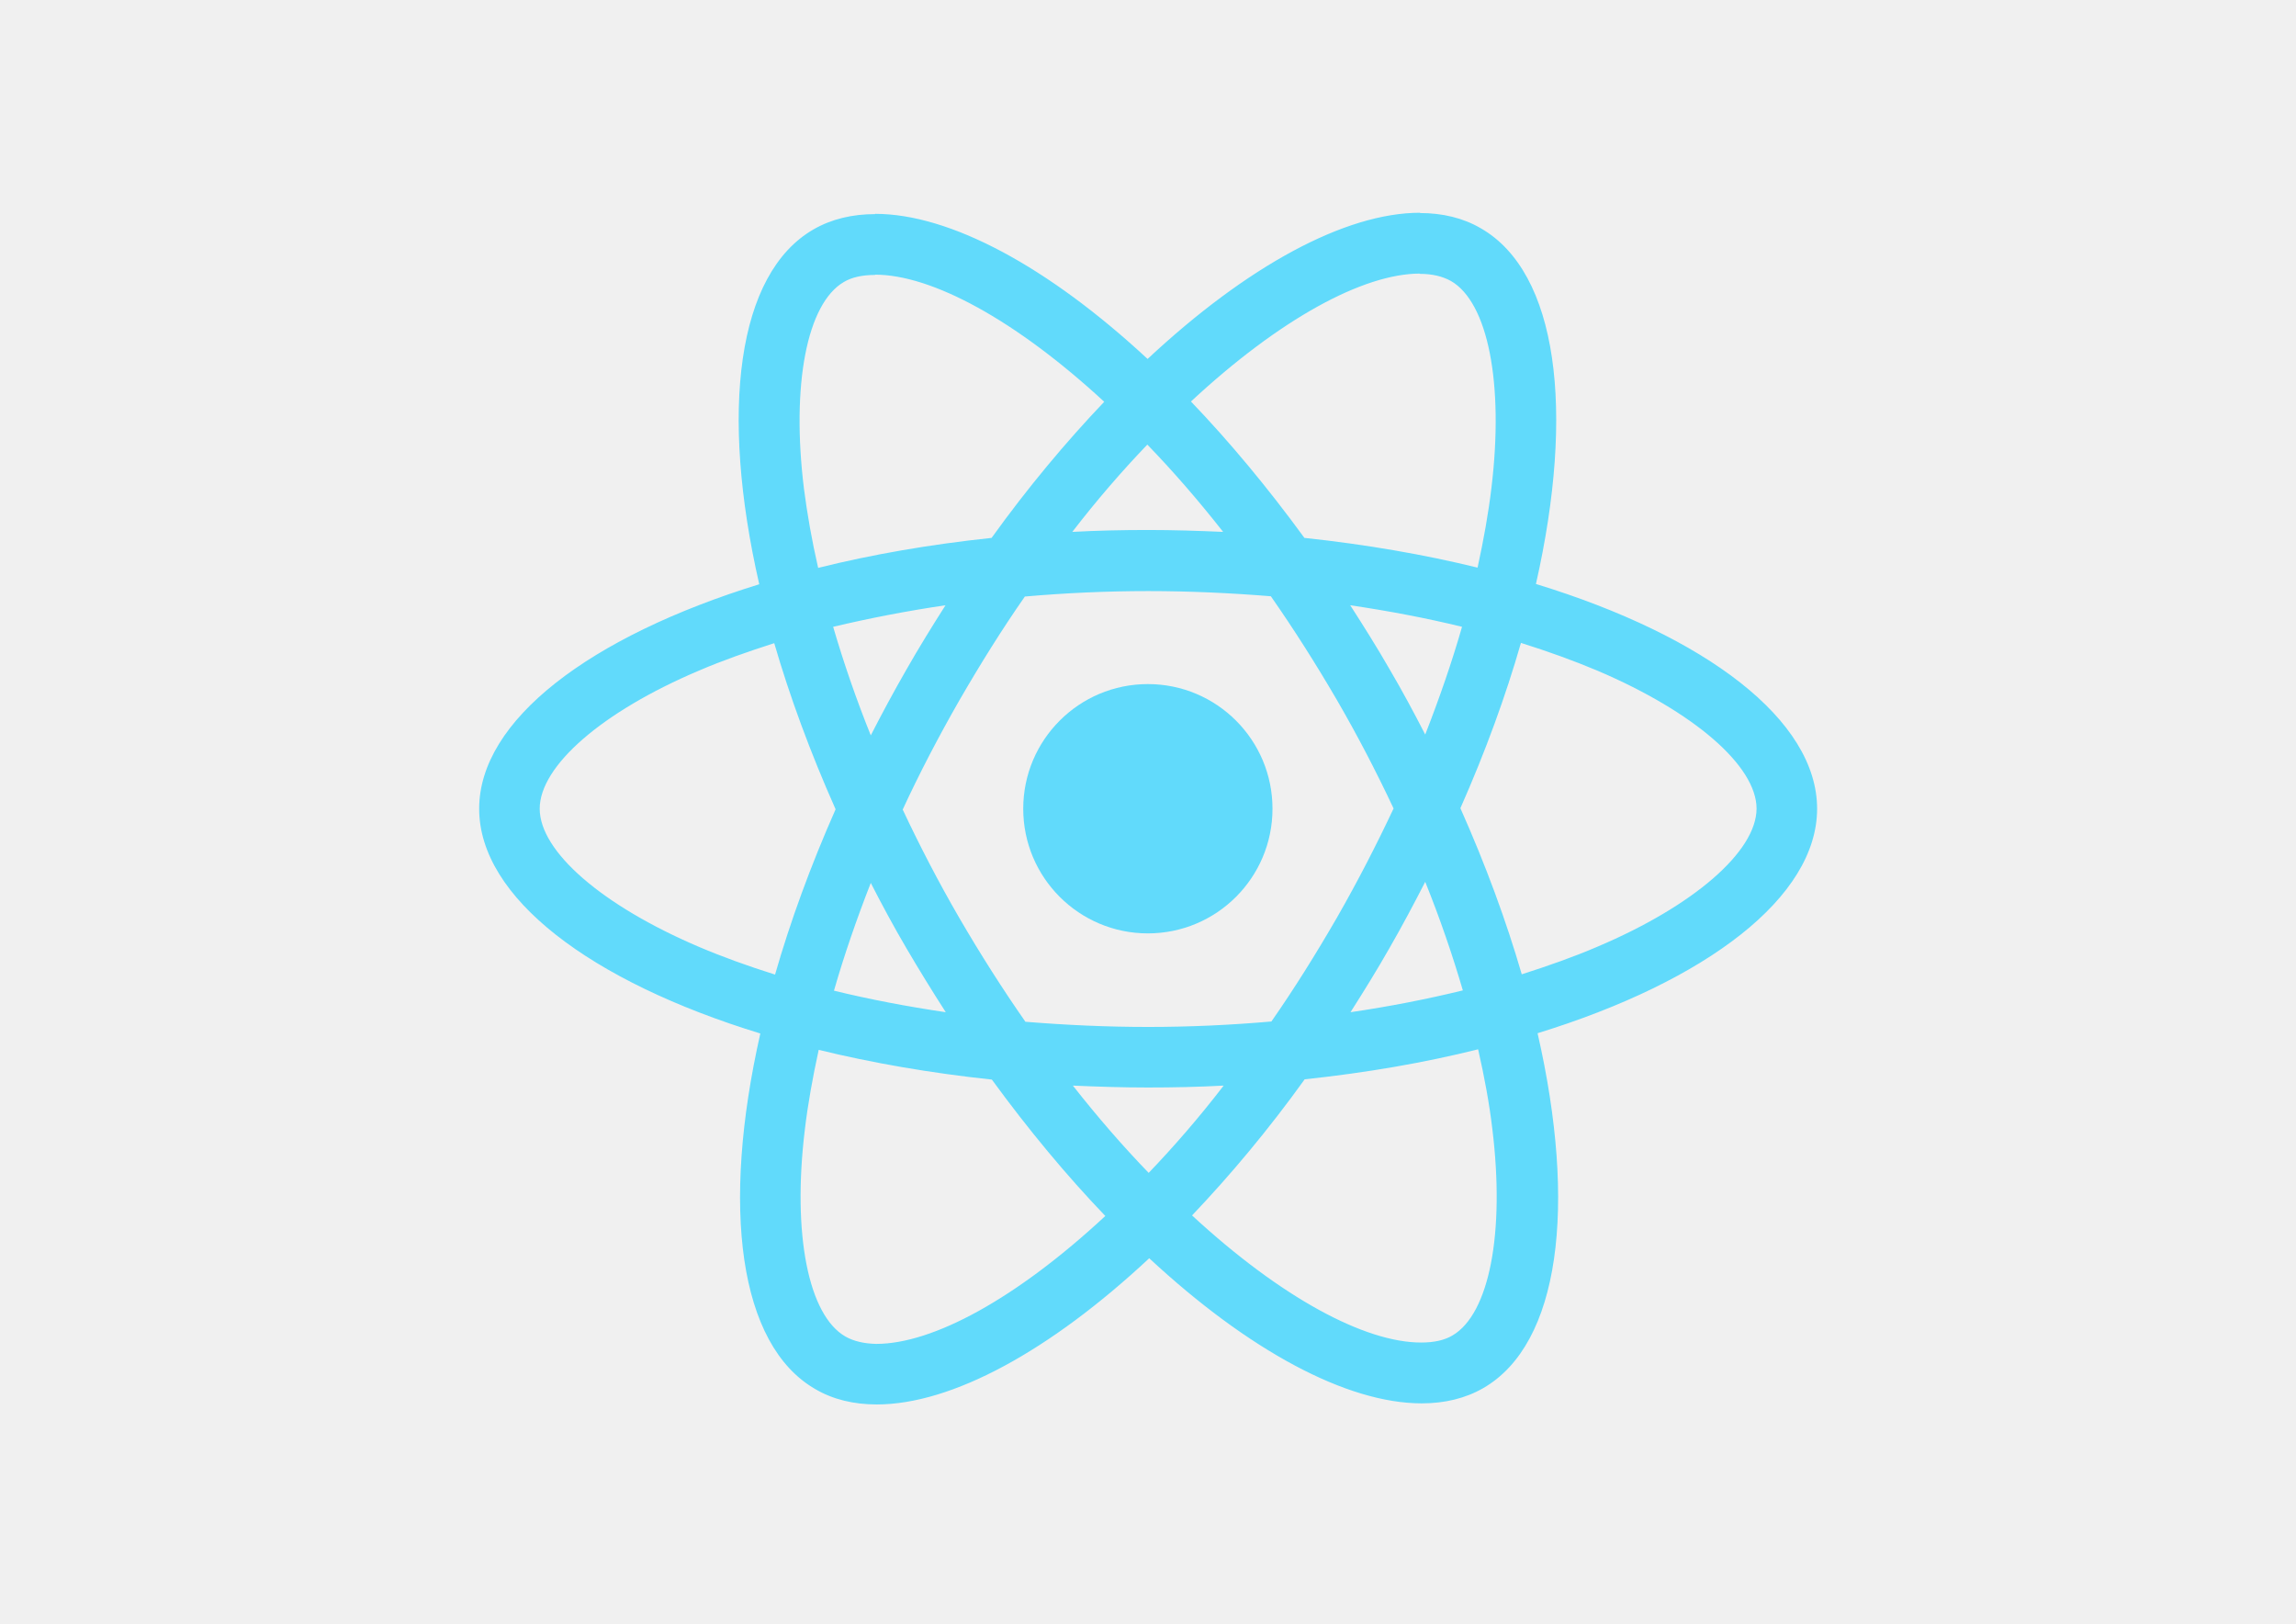
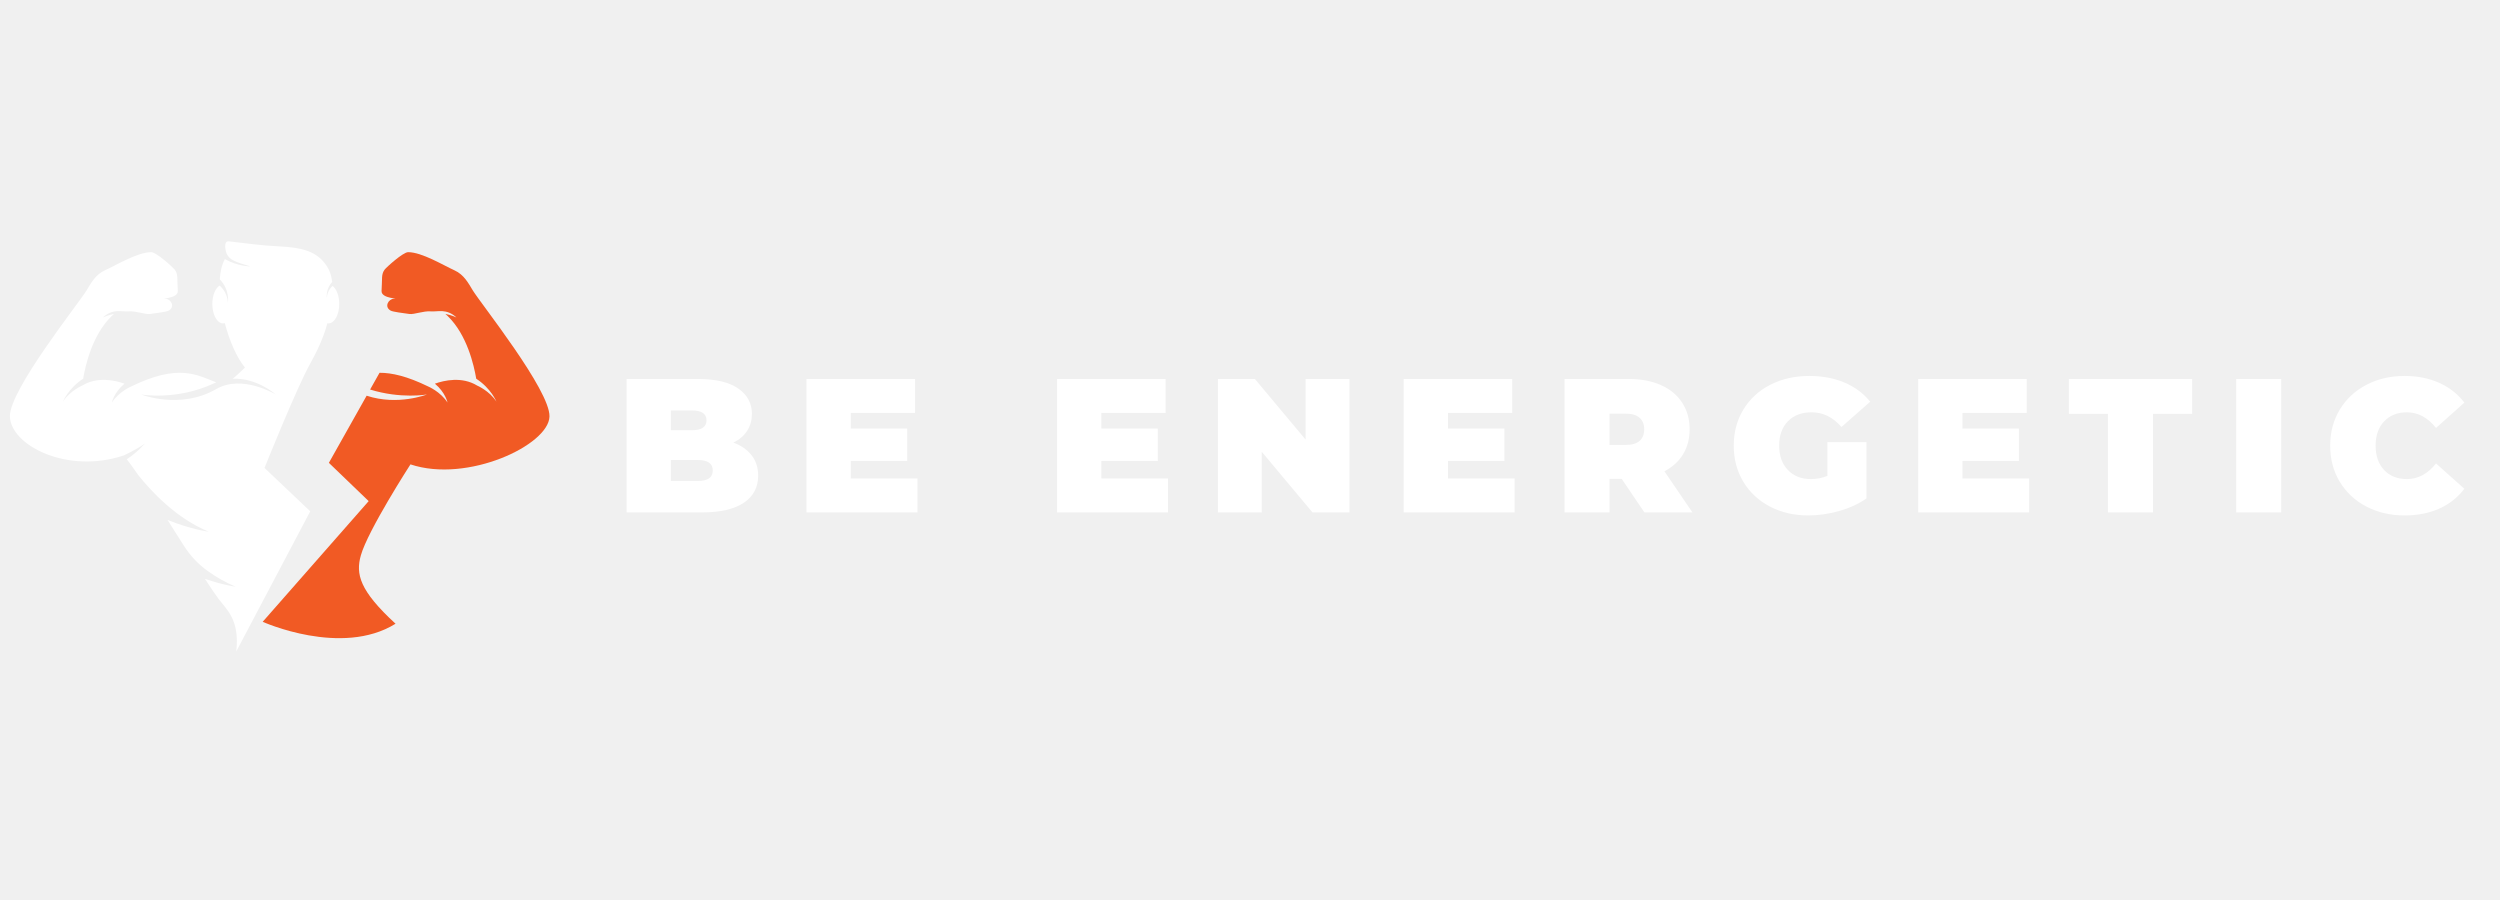
- <svg xmlns="http://www.w3.org/2000/svg" viewBox="0 0 841.9 595.3">
-   <g fill="#61DAFB">
-     <path d="M666.3 296.5c0-32.5-40.7-63.3-103.1-82.4 14.4-63.6 8-114.2-20.2-130.4-6.5-3.8-14.1-5.6-22.4-5.6v22.3c4.6 0 8.3.9 11.4 2.6 13.6 7.8 19.5 37.5 14.9 75.7-1.1 9.4-2.9 19.3-5.1 29.4-19.6-4.8-41-8.5-63.5-10.9-13.5-18.5-27.5-35.3-41.6-50 32.6-30.3 63.2-46.9 84-46.9V78c-27.5 0-63.5 19.6-99.9 53.6-36.4-33.8-72.4-53.2-99.9-53.2v22.3c20.7 0 51.4 16.5 84 46.6-14 14.7-28 31.4-41.3 49.9-22.6 2.4-44 6.1-63.6 11-2.3-10-4-19.7-5.2-29-4.7-38.2 1.1-67.9 14.6-75.8 3-1.8 6.9-2.6 11.5-2.6V78.5c-8.4 0-16 1.8-22.6 5.6-28.1 16.2-34.4 66.7-19.9 130.1-62.2 19.2-102.7 49.9-102.7 82.3 0 32.5 40.7 63.3 103.1 82.4-14.4 63.6-8 114.2 20.2 130.4 6.5 3.8 14.1 5.6 22.5 5.6 27.5 0 63.5-19.6 99.9-53.6 36.4 33.8 72.4 53.2 99.9 53.2 8.4 0 16-1.8 22.6-5.6 28.1-16.2 34.4-66.7 19.9-130.1 62-19.1 102.5-49.9 102.5-82.3zm-130.2-66.7c-3.7 12.9-8.3 26.2-13.5 39.5-4.1-8-8.4-16-13.1-24-4.6-8-9.5-15.8-14.4-23.4 14.2 2.1 27.9 4.7 41 7.9zm-45.8 106.5c-7.8 13.5-15.8 26.3-24.1 38.2-14.9 1.3-30 2-45.2 2-15.1 0-30.2-.7-45-1.9-8.3-11.9-16.4-24.6-24.2-38-7.6-13.1-14.5-26.4-20.8-39.8 6.2-13.4 13.2-26.8 20.7-39.9 7.8-13.5 15.8-26.3 24.1-38.2 14.9-1.3 30-2 45.2-2 15.1 0 30.2.7 45 1.9 8.3 11.9 16.4 24.6 24.2 38 7.6 13.1 14.5 26.4 20.8 39.8-6.3 13.4-13.2 26.8-20.7 39.9zm32.3-13c5.4 13.4 10 26.8 13.8 39.8-13.1 3.2-26.9 5.9-41.2 8 4.9-7.7 9.8-15.6 14.4-23.7 4.6-8 8.9-16.1 13-24.1zM421.2 430c-9.3-9.6-18.6-20.3-27.8-32 9 .4 18.2.7 27.5.7 9.4 0 18.7-.2 27.8-.7-9 11.7-18.3 22.4-27.5 32zm-74.4-58.9c-14.2-2.1-27.9-4.7-41-7.9 3.7-12.9 8.3-26.2 13.5-39.5 4.1 8 8.4 16 13.1 24 4.7 8 9.5 15.8 14.4 23.4zM420.7 163c9.3 9.6 18.6 20.3 27.8 32-9-.4-18.2-.7-27.5-.7-9.4 0-18.7.2-27.8.7 9-11.7 18.3-22.4 27.5-32zm-74 58.9c-4.9 7.7-9.8 15.6-14.4 23.7-4.6 8-8.9 16-13 24-5.4-13.4-10-26.8-13.8-39.8 13.1-3.1 26.9-5.8 41.2-7.9zm-90.5 125.2c-35.4-15.1-58.3-34.9-58.3-50.6 0-15.7 22.9-35.6 58.3-50.6 8.6-3.7 18-7 27.7-10.1 5.7 19.6 13.2 40 22.5 60.9-9.2 20.8-16.6 41.1-22.2 60.6-9.9-3.1-19.3-6.5-28-10.2zM310 490c-13.6-7.8-19.5-37.5-14.9-75.7 1.1-9.4 2.9-19.3 5.1-29.4 19.6 4.8 41 8.5 63.5 10.9 13.5 18.5 27.5 35.3 41.6 50-32.6 30.3-63.2 46.9-84 46.9-4.5-.1-8.3-1-11.3-2.7zm237.2-76.2c4.7 38.2-1.1 67.9-14.6 75.8-3 1.8-6.9 2.6-11.5 2.6-20.7 0-51.4-16.5-84-46.6 14-14.7 28-31.4 41.3-49.9 22.6-2.4 44-6.1 63.6-11 2.3 10.1 4.1 19.8 5.2 29.1zm38.5-66.7c-8.6 3.7-18 7-27.7 10.1-5.7-19.6-13.2-40-22.5-60.9 9.2-20.8 16.6-41.1 22.2-60.6 9.9 3.1 19.3 6.5 28.1 10.2 35.4 15.1 58.3 34.9 58.3 50.6-.1 15.7-23 35.6-58.4 50.6zM320.8 78.4z" />
-     <circle cx="420.9" cy="296.5" r="45.7" />
-     <path d="M520.5 78.1z" />
+ <svg xmlns="http://www.w3.org/2000/svg" width="250" zoomAndPan="magnify" viewBox="0 0 375 67.5" height="90" preserveAspectRatio="xMidYMid meet" version="1.0">
+   <defs>
+     <g />
+     <clipPath id="b068270b55">
+       <path d="M 1.379 2.328 L 51 2.328 L 51 64 L 1.379 64 Z M 1.379 2.328 " clip-rule="nonzero" />
+     </clipPath>
+     <clipPath id="3de1f76b6f">
+       <path d="M 39 4 L 82.527 4 L 82.527 62 L 39 62 Z M 39 4 " clip-rule="nonzero" />
+     </clipPath>
+   </defs>
+   <g clip-path="url(#b068270b55)">
+     <path fill="#ffffff" d="M 46.535 42.945 L 39.676 36.441 C 39.676 36.441 44.457 24.512 46.535 20.777 C 47.426 19.18 48.488 17.074 49.102 14.746 C 49.156 14.758 49.211 14.762 49.266 14.762 C 50.164 14.762 50.887 13.453 50.887 11.844 C 50.887 10.629 50.48 9.59 49.895 9.148 C 49.895 9.148 49.082 9.75 49.031 10.926 C 49.031 10.926 48.805 9.645 49.828 8.547 C 49.652 7.254 49.34 6.496 48.574 5.562 C 47.207 3.91 45.121 3.359 41.953 3.215 C 38.98 3.074 36.84 2.723 34.324 2.449 C 33.457 2.352 33.828 4.023 34.062 4.426 C 34.527 5.242 35.191 5.512 37.559 6.211 C 37.559 6.211 35.664 6.207 33.73 5.117 C 33.289 5.91 33.047 6.957 32.965 8.145 C 34.516 9.754 34.184 11.66 34.184 11.66 C 34.105 9.957 32.93 9.086 32.93 9.086 C 32.301 9.488 31.848 10.57 31.848 11.844 C 31.848 13.453 32.574 14.762 33.469 14.762 C 33.555 14.762 33.641 14.75 33.723 14.727 C 34.422 17.398 35.52 19.898 36.742 21.383 C 36.094 22.012 35.477 22.609 34.898 23.062 C 38.535 22.895 41.367 25.422 41.367 25.422 C 41.367 25.422 36.332 22.348 32.434 24.609 C 27.031 27.742 21.168 25.422 21.168 25.422 C 21.168 25.422 26.465 26.379 32.074 23.762 C 32.191 23.707 32.312 23.652 32.434 23.605 C 29.496 22.469 26.77 20.762 19.672 24.223 C 19.672 24.223 17.832 24.996 16.781 26.633 C 16.781 26.633 17.066 25.145 18.672 23.801 C 17.266 23.301 14.613 22.695 12.332 24.086 C 12.332 24.086 10.492 24.863 9.438 26.5 C 9.438 26.5 10.238 24.508 12.473 23.059 C 12.812 21.035 13.855 16.477 16.73 13.68 C 16.863 13.547 16.984 13.434 17.102 13.336 C 16.18 13.508 15.434 13.875 15.434 13.875 C 16.93 12.48 18.27 13.043 19.25 12.957 C 20.406 12.859 21.793 13.453 22.5 13.348 C 23.449 13.207 24.941 13.043 25.309 12.84 C 26.328 12.266 25.629 11.094 24.828 11.059 C 23.781 11.008 26.754 11.09 26.672 9.883 C 26.543 8.016 26.754 7.422 26.207 6.688 C 25.957 6.359 23.453 4.074 22.684 4.074 C 20.605 4.082 17.434 6.031 15.73 6.801 C 14.289 7.453 13.625 8.77 12.988 9.809 C 11.777 11.797 1.379 24.793 1.484 28.73 C 1.602 33.012 10.031 37.422 18.578 34.562 C 18.578 34.562 20.609 33.617 21.738 32.773 C 21.738 32.773 20.52 34.191 19.016 35.133 C 19.5 35.746 20.07 36.547 20.707 37.473 C 22.738 40.027 26.48 44.023 31.309 46.004 C 31.309 46.004 28.723 45.684 25.133 44.246 C 25.941 45.516 26.754 46.805 27.543 48.051 C 28.508 49.578 29.754 50.914 31.23 51.953 C 32.492 52.848 33.875 53.648 35.363 54.258 C 35.363 54.258 33.5 54.027 30.742 53.078 C 31.578 54.367 32.281 55.414 32.773 56.07 C 33.988 57.688 35.977 59.199 35.441 63.965 L 46.535 42.945 " fill-opacity="1" fill-rule="nonzero" />
+   </g>
+   <g clip-path="url(#3de1f76b6f)">
+     <path fill="#f15a24" d="M 70.918 9.809 C 70.281 8.77 69.617 7.453 68.176 6.801 C 66.473 6.031 63.301 4.082 61.223 4.074 C 60.453 4.074 57.945 6.359 57.699 6.688 C 57.152 7.422 57.363 8.016 57.234 9.883 C 57.152 11.09 60.125 11.008 59.078 11.059 C 58.277 11.094 57.578 12.266 58.598 12.84 C 58.965 13.043 60.457 13.207 61.406 13.348 C 62.113 13.453 63.5 12.859 64.656 12.957 C 65.637 13.043 66.977 12.48 68.473 13.875 C 68.473 13.875 67.727 13.508 66.805 13.336 C 66.918 13.434 67.043 13.547 67.176 13.68 C 70.051 16.477 71.094 21.035 71.434 23.059 C 73.668 24.508 74.465 26.5 74.465 26.5 C 73.414 24.863 71.574 24.086 71.574 24.086 C 69.293 22.695 66.641 23.301 65.234 23.801 C 66.84 25.145 67.125 26.633 67.125 26.633 C 66.074 24.996 64.234 24.223 64.234 24.223 C 61.062 22.676 58.766 22.16 56.93 22.168 L 55.516 24.68 C 60.156 26.121 64.039 25.422 64.039 25.422 C 64.039 25.422 59.668 27.148 54.996 25.605 L 49.332 35.676 L 55.301 41.418 L 39.402 59.52 C 39.402 59.52 51.227 64.848 59.332 59.809 C 53.891 54.809 53.352 52.344 54.121 49.578 C 55.164 45.824 61.57 35.906 61.57 35.906 C 70.113 38.766 82.305 33.012 82.422 28.73 C 82.527 24.793 72.129 11.797 70.918 9.809 " fill-opacity="1" fill-rule="nonzero" />
+   </g>
+   <g fill="#ffffff" fill-opacity="1">
+     <g transform="translate(92.36705, 43.11265)">
+       <g>
+         <path d="M 17.641 -10.469 C 18.828 -10.031 19.742 -9.391 20.391 -8.547 C 21.035 -7.711 21.359 -6.703 21.359 -5.516 C 21.359 -3.766 20.633 -2.406 19.188 -1.438 C 17.738 -0.477 15.641 0 12.891 0 L 1.625 0 L 1.625 -20.016 L 12.328 -20.016 C 14.992 -20.016 17.008 -19.535 18.375 -18.578 C 19.738 -17.629 20.422 -16.363 20.422 -14.781 C 20.422 -13.844 20.188 -13.004 19.719 -12.266 C 19.25 -11.523 18.555 -10.926 17.641 -10.469 Z M 8.266 -15.297 L 8.266 -12.328 L 11.406 -12.328 C 12.875 -12.328 13.609 -12.82 13.609 -13.812 C 13.609 -14.801 12.875 -15.297 11.406 -15.297 Z M 12.328 -4.719 C 13.805 -4.719 14.547 -5.242 14.547 -6.297 C 14.547 -7.336 13.805 -7.859 12.328 -7.859 L 8.266 -7.859 L 8.266 -4.719 Z M 12.328 -4.719 " />
+       </g>
+     </g>
+   </g>
+   <g fill="#ffffff" fill-opacity="1">
+     <g transform="translate(119.349, 43.11265)">
+       <g>
+         <path d="M 18.266 -5.094 L 18.266 0 L 1.625 0 L 1.625 -20.016 L 17.906 -20.016 L 17.906 -14.922 L 8.266 -14.922 L 8.266 -12.578 L 16.734 -12.578 L 16.734 -7.719 L 8.266 -7.719 L 8.266 -5.094 Z M 18.266 -5.094 " />
+       </g>
+     </g>
+   </g>
+   <g fill="#ffffff" fill-opacity="1">
+     <g transform="translate(143.4729, 43.11265)">
+       <g />
+     </g>
+   </g>
+   <g fill="#ffffff" fill-opacity="1">
+     <g transform="translate(156.9367, 43.11265)">
+       <g>
+         <path d="M 18.266 -5.094 L 18.266 0 L 1.625 0 L 1.625 -20.016 L 17.906 -20.016 L 17.906 -14.922 L 8.266 -14.922 L 8.266 -12.578 L 16.734 -12.578 L 16.734 -7.719 L 8.266 -7.719 L 8.266 -5.094 Z M 18.266 -5.094 " />
+       </g>
+     </g>
+   </g>
+   <g fill="#ffffff" fill-opacity="1">
+     <g transform="translate(181.0607, 43.11265)">
+       <g>
+         <path d="M 21.359 -20.016 L 21.359 0 L 15.812 0 L 8.203 -9.094 L 8.203 0 L 1.625 0 L 1.625 -20.016 L 7.172 -20.016 L 14.781 -10.922 L 14.781 -20.016 Z M 21.359 -20.016 " />
+       </g>
+     </g>
+   </g>
+   <g fill="#ffffff" fill-opacity="1">
+     <g transform="translate(208.9286, 43.11265)">
+       <g>
+         <path d="M 18.266 -5.094 L 18.266 0 L 1.625 0 L 1.625 -20.016 L 17.906 -20.016 L 17.906 -14.922 L 8.266 -14.922 L 8.266 -12.578 L 16.734 -12.578 L 16.734 -7.719 L 8.266 -7.719 L 8.266 -5.094 Z M 18.266 -5.094 " />
+       </g>
+     </g>
+   </g>
+   <g fill="#ffffff" fill-opacity="1">
+     <g transform="translate(233.0526, 43.11265)">
+       <g>
+         <path d="M 10.203 -5.031 L 8.375 -5.031 L 8.375 0 L 1.625 0 L 1.625 -20.016 L 11.266 -20.016 C 13.117 -20.016 14.727 -19.707 16.094 -19.094 C 17.469 -18.488 18.523 -17.613 19.266 -16.469 C 20.016 -15.32 20.391 -13.988 20.391 -12.469 C 20.391 -11.039 20.062 -9.789 19.406 -8.719 C 18.758 -7.656 17.828 -6.805 16.609 -6.172 L 20.812 0 L 13.609 0 Z M 13.578 -12.469 C 13.578 -13.207 13.348 -13.781 12.891 -14.188 C 12.43 -14.602 11.75 -14.812 10.844 -14.812 L 8.375 -14.812 L 8.375 -10.125 L 10.844 -10.125 C 11.75 -10.125 12.43 -10.328 12.891 -10.734 C 13.348 -11.148 13.578 -11.727 13.578 -12.469 Z M 13.578 -12.469 " />
+       </g>
+     </g>
+   </g>
+   <g fill="#ffffff" fill-opacity="1">
+     <g transform="translate(259.2343, 43.11265)">
+       <g>
+         <path d="M 14.875 -10.547 L 20.734 -10.547 L 20.734 -2.094 C 19.547 -1.27 18.172 -0.641 16.609 -0.203 C 15.047 0.234 13.516 0.453 12.016 0.453 C 9.879 0.453 7.961 0.008 6.266 -0.875 C 4.566 -1.758 3.234 -3 2.266 -4.594 C 1.305 -6.188 0.828 -7.992 0.828 -10.016 C 0.828 -12.023 1.305 -13.828 2.266 -15.422 C 3.234 -17.016 4.578 -18.254 6.297 -19.141 C 8.023 -20.023 9.977 -20.469 12.156 -20.469 C 14.113 -20.469 15.867 -20.141 17.422 -19.484 C 18.984 -18.828 20.273 -17.867 21.297 -16.609 L 16.984 -12.812 C 15.723 -14.281 14.227 -15.016 12.5 -15.016 C 11.008 -15.016 9.828 -14.566 8.953 -13.672 C 8.078 -12.773 7.641 -11.555 7.641 -10.016 C 7.641 -8.504 8.07 -7.289 8.938 -6.375 C 9.801 -5.457 10.957 -5 12.406 -5 C 13.27 -5 14.094 -5.16 14.875 -5.484 Z M 14.875 -10.547 " />
+       </g>
+     </g>
+   </g>
+   <g fill="#ffffff" fill-opacity="1">
+     <g transform="translate(286.1019, 43.11265)">
+       <g>
+         <path d="M 18.266 -5.094 L 18.266 0 L 1.625 0 L 1.625 -20.016 L 17.906 -20.016 L 17.906 -14.922 L 8.266 -14.922 L 8.266 -12.578 L 16.734 -12.578 L 16.734 -7.719 L 8.266 -7.719 L 8.266 -5.094 Z M 18.266 -5.094 " />
+       </g>
+     </g>
+   </g>
+   <g fill="#ffffff" fill-opacity="1">
+     <g transform="translate(310.2258, 43.11265)">
+       <g>
+         <path d="M 5.969 -14.781 L 0.109 -14.781 L 0.109 -20.016 L 18.594 -20.016 L 18.594 -14.781 L 12.719 -14.781 L 12.719 0 L 5.969 0 Z M 5.969 -14.781 " />
+       </g>
+     </g>
+   </g>
+   <g fill="#ffffff" fill-opacity="1">
+     <g transform="translate(333.8068, 43.11265)">
+       <g>
+         <path d="M 1.625 -20.016 L 8.375 -20.016 L 8.375 0 L 1.625 0 Z M 1.625 -20.016 " />
+       </g>
+     </g>
+   </g>
+   <g fill="#ffffff" fill-opacity="1">
+     <g transform="translate(348.6996, 43.11265)">
+       <g>
+         <path d="M 11.984 0.453 C 9.867 0.453 7.961 0.008 6.266 -0.875 C 4.566 -1.758 3.234 -3 2.266 -4.594 C 1.305 -6.188 0.828 -7.992 0.828 -10.016 C 0.828 -12.023 1.305 -13.828 2.266 -15.422 C 3.234 -17.016 4.566 -18.254 6.266 -19.141 C 7.961 -20.023 9.867 -20.469 11.984 -20.469 C 13.922 -20.469 15.648 -20.125 17.172 -19.438 C 18.703 -18.758 19.961 -17.77 20.953 -16.469 L 16.703 -12.672 C 15.461 -14.234 14.004 -15.016 12.328 -15.016 C 10.91 -15.016 9.773 -14.562 8.922 -13.656 C 8.066 -12.75 7.641 -11.535 7.641 -10.016 C 7.641 -8.484 8.066 -7.266 8.922 -6.359 C 9.773 -5.453 10.91 -5 12.328 -5 C 14.004 -5 15.461 -5.781 16.703 -7.344 L 20.953 -3.547 C 19.961 -2.242 18.703 -1.25 17.172 -0.562 C 15.648 0.113 13.922 0.453 11.984 0.453 Z M 11.984 0.453 " />
+       </g>
+     </g>
  </g>
</svg>
